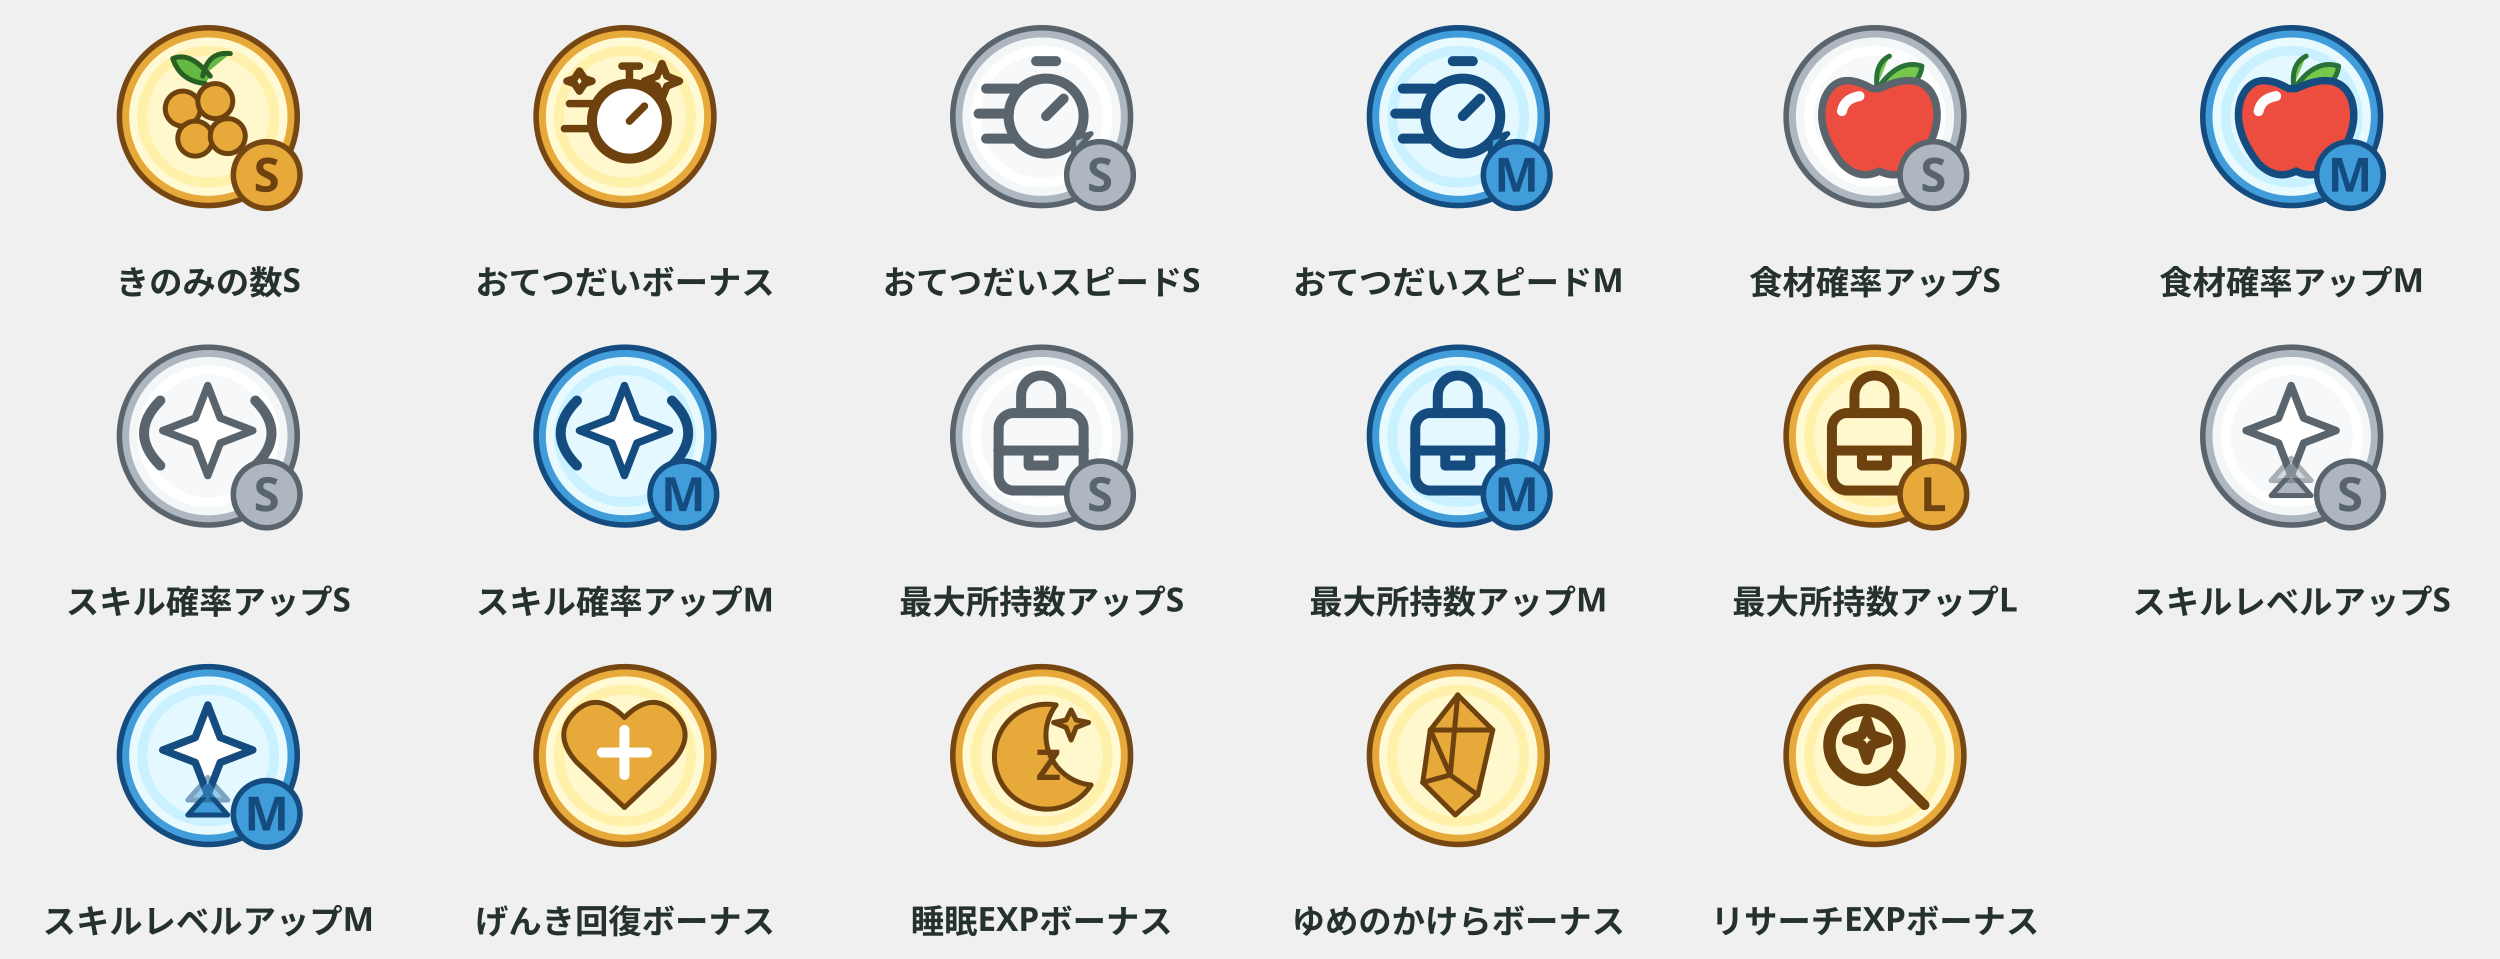
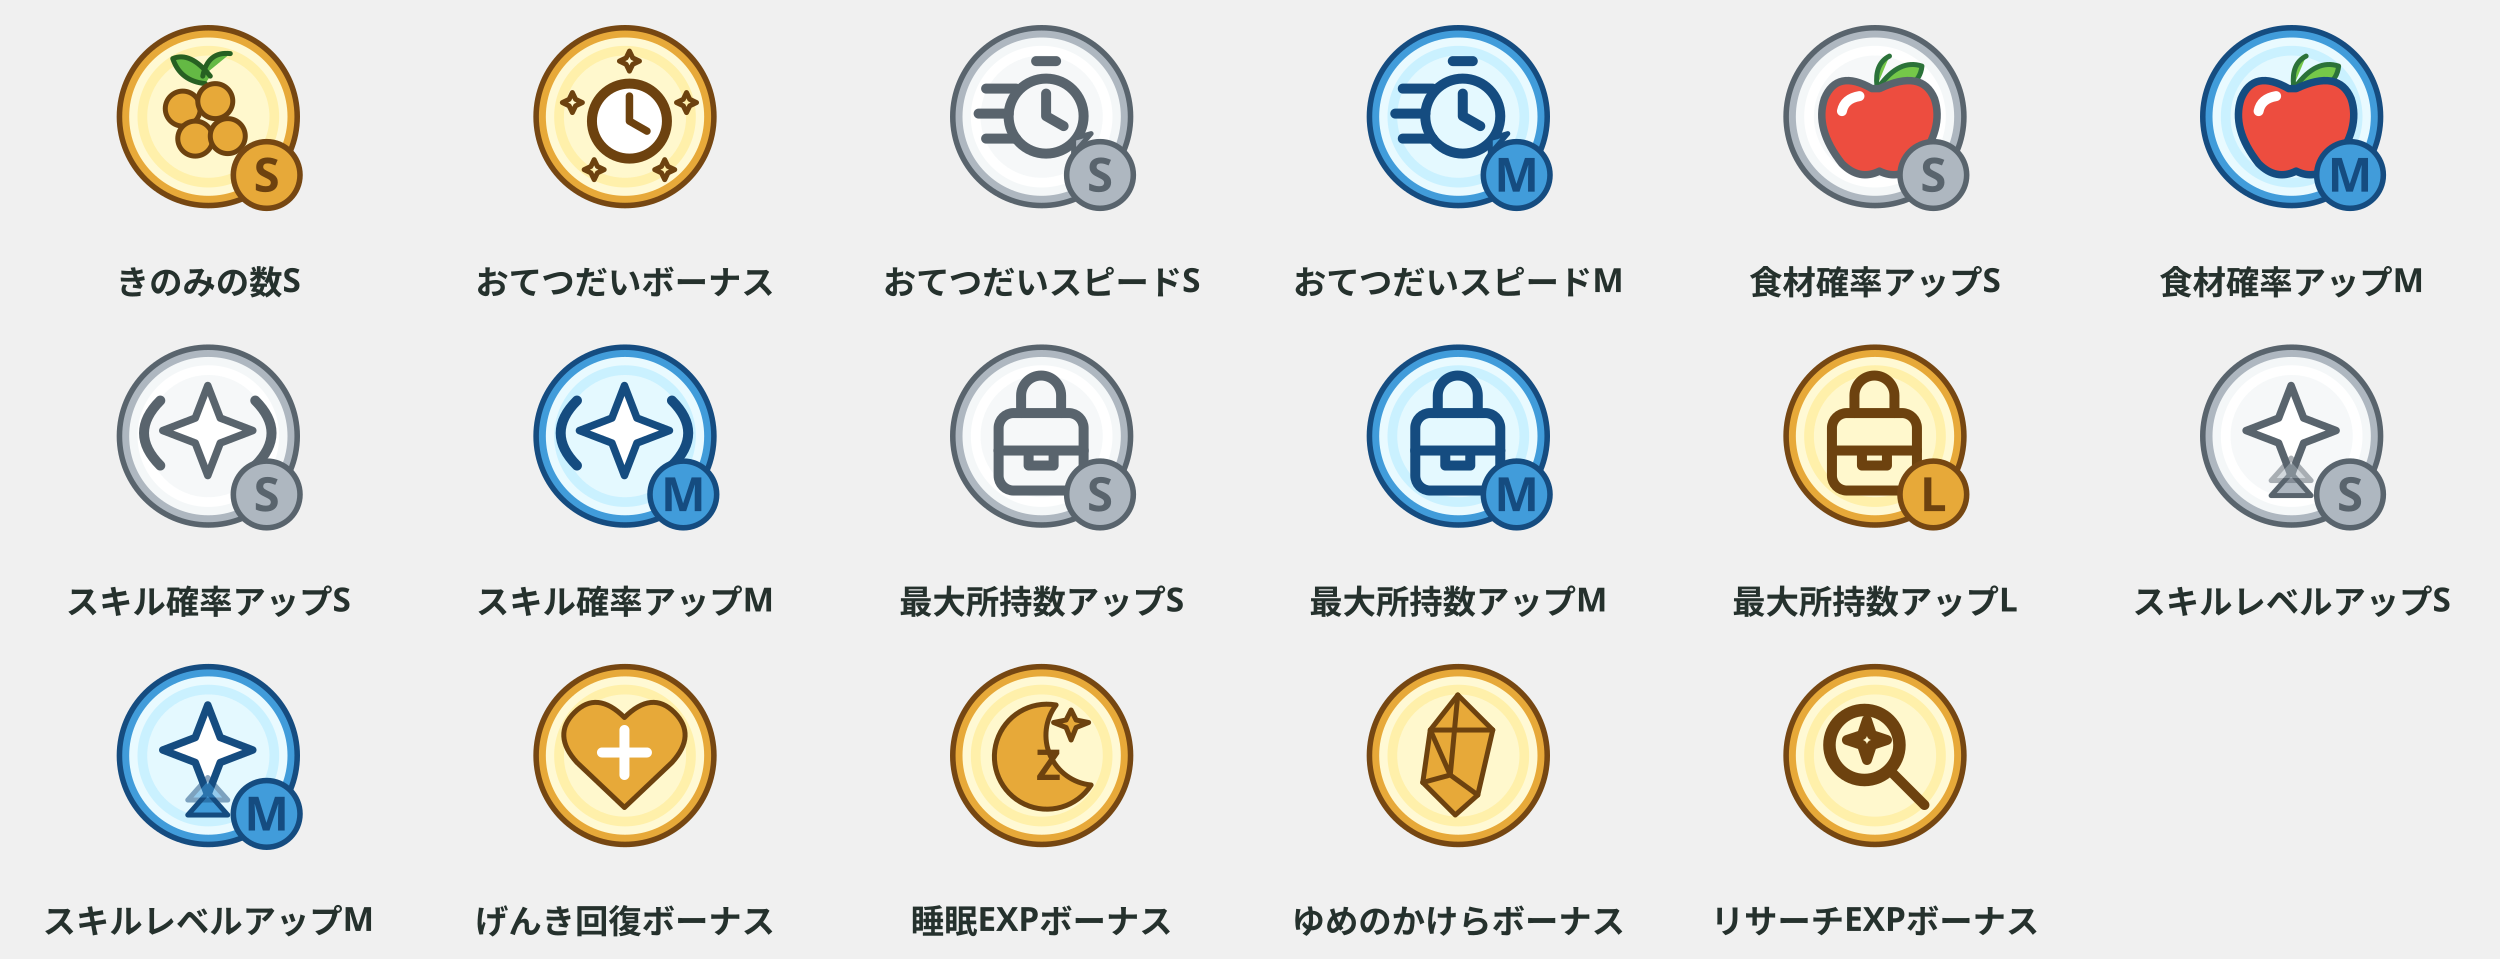
<svg xmlns="http://www.w3.org/2000/svg" viewBox="0 0 900 345" role="img" aria-label="サブスキルバッジ17種類と名称">
  <g transform="translate(0 0)">
    <g transform="translate(35 2)">
      <circle cx="40" cy="40" r="32" fill="#e7a939" stroke="#764712" stroke-width="2" />
      <circle cx="40" cy="40" r="27" fill="#fff0aa" stroke="#fff9d4" stroke-width="3" />
      <circle cx="40" cy="40" r="22" fill="#fff9d4" opacity=".85" />
      <g transform="translate(11 11) scale(.9)" fill="#e7a939" stroke="#6d420f" stroke-width="2" stroke-linejoin="round" stroke-linecap="round" style="color:#6d420f">
        <path d="M30 16q2-10 11-9M33 16q-8-10-15-7 3 9 13 10" fill="#64b944" stroke="#276022" />
        <circle cx="22" cy="29" r="7" />
        <circle cx="35" cy="26" r="7" />
        <circle cx="27" cy="41" r="7" />
        <circle cx="40" cy="40" r="7" />
      </g>
      <circle cx="61" cy="61" r="12" fill="#e7a939" stroke="#764712" stroke-width="2" />
      <text x="61" y="67" text-anchor="middle" font-size="17" font-family="system-ui,sans-serif" font-weight="900" fill="#6d420f">S</text>
    </g>
    <text x="75" y="106" text-anchor="middle" fill="#25312d" font-size="12" font-family="system-ui,sans-serif" font-weight="700">きのみの数S</text>
  </g>
  <g transform="translate(150 0)">
    <g transform="translate(35 2)">
      <circle cx="40" cy="40" r="32" fill="#e7a939" stroke="#764712" stroke-width="2" />
      <circle cx="40" cy="40" r="27" fill="#fff0aa" stroke="#fff9d4" stroke-width="3" />
      <circle cx="40" cy="40" r="22" fill="#fff9d4" opacity=".85" />
      <g transform="translate(11 11) scale(.9)" fill="#e7a939" stroke="#6d420f" stroke-width="2" stroke-linejoin="round" stroke-linecap="round" style="color:#6d420f">
        <circle cx="34" cy="34" r="15" fill="#fff" stroke="currentColor" stroke-width="4" />
-         <path d="M31 12h7m-4 0v7m0 15 6-6M10 27h10M8 37h10M47 11l2 5 5 2-5 2-2 5-2-5-5-2 5-2zM14 14l2 3 3 1-3 1-2 3-2-3-3-1 3-1z" fill="none" stroke="currentColor" stroke-width="3" stroke-linecap="round" />
+         <path d="M34 24v10l7 4" fill="none" stroke="currentColor" stroke-width="3" stroke-linecap="round" />
+         <path d="M34.00 6.00l1.3 2.7 2.7 1.3-2.7 1.3-1.3 2.7-1.3-2.7-2.7-1.3 2.7-1.3z" fill="none" stroke="currentColor" stroke-width="2" />
+         <path d="M56.83 22.58l1.3 2.7 2.7 1.3-2.7 1.3-1.3 2.7-1.3-2.7-2.7-1.3 2.7-1.3z" fill="none" stroke="currentColor" stroke-width="2" />
+         <path d="M48.11 49.42l1.3 2.7 2.7 1.3-2.7 1.3-1.3 2.7-1.3-2.7-2.7-1.3 2.7-1.3z" fill="none" stroke="currentColor" stroke-width="2" />
+         <path d="M19.89 49.42l1.3 2.7 2.7 1.3-2.7 1.3-1.3 2.7-1.3-2.7-2.7-1.3 2.7-1.3z" fill="none" stroke="currentColor" stroke-width="2" />
+         <path d="M11.17 22.58l1.3 2.7 2.7 1.3-2.7 1.3-1.3 2.7-1.3-2.7-2.7-1.3 2.7-1.3z" fill="none" stroke="currentColor" stroke-width="2" />
      </g>
    </g>
    <text x="75" y="106" text-anchor="middle" fill="#25312d" font-size="12" font-family="system-ui,sans-serif" font-weight="700">おてつだいボーナス</text>
  </g>
  <g transform="translate(300 0)">
    <g transform="translate(35 2)">
      <circle cx="40" cy="40" r="32" fill="#aeb7c0" stroke="#59646d" stroke-width="2" />
      <circle cx="40" cy="40" r="27" fill="#fff" stroke="#f4f7f8" stroke-width="3" />
      <circle cx="40" cy="40" r="22" fill="#f4f7f8" opacity=".85" />
      <g transform="translate(11 11) scale(.9)" fill="#aeb7c0" stroke="#59646d" stroke-width="2" stroke-linejoin="round" stroke-linecap="round" style="color:#59646d">
        <circle cx="34" cy="32" r="15" fill="none" stroke="currentColor" stroke-width="4" />
-         <path d="M30 10h8M34 32l7-7M10 21h12M7 31h12M10 41h12" fill="none" stroke="currentColor" stroke-width="4" stroke-linecap="round" />
+         <path d="M30 10h8M34 23v9l7 4M10 21h12M7 31h12M10 41h12" fill="none" stroke="currentColor" stroke-width="4" stroke-linecap="round" />
        <path d="m45 41 7-2-7 8z" />
      </g>
      <circle cx="61" cy="61" r="12" fill="#aeb7c0" stroke="#59646d" stroke-width="2" />
      <text x="61" y="67" text-anchor="middle" font-size="17" font-family="system-ui,sans-serif" font-weight="900" fill="#59646d">S</text>
    </g>
    <text x="75" y="106" text-anchor="middle" fill="#25312d" font-size="12" font-family="system-ui,sans-serif" font-weight="700">おてつだいスピードS</text>
  </g>
  <g transform="translate(450 0)">
    <g transform="translate(35 2)">
      <circle cx="40" cy="40" r="32" fill="#419cda" stroke="#154c80" stroke-width="2" />
      <circle cx="40" cy="40" r="27" fill="#caf1ff" stroke="#e9faff" stroke-width="3" />
      <circle cx="40" cy="40" r="22" fill="#e9faff" opacity=".85" />
      <g transform="translate(11 11) scale(.9)" fill="#419cda" stroke="#154c80" stroke-width="2" stroke-linejoin="round" stroke-linecap="round" style="color:#154c80">
        <circle cx="34" cy="32" r="15" fill="none" stroke="currentColor" stroke-width="4" />
-         <path d="M30 10h8M34 32l7-7M10 21h12M7 31h12M10 41h12" fill="none" stroke="currentColor" stroke-width="4" stroke-linecap="round" />
+         <path d="M30 10h8M34 23v9l7 4M10 21h12M7 31h12M10 41h12" fill="none" stroke="currentColor" stroke-width="4" stroke-linecap="round" />
        <path d="m45 41 7-2-7 8z" />
      </g>
      <circle cx="61" cy="61" r="12" fill="#419cda" stroke="#154c80" stroke-width="2" />
      <text x="61" y="67" text-anchor="middle" font-size="17" font-family="system-ui,sans-serif" font-weight="900" fill="#154c80">M</text>
    </g>
    <text x="75" y="106" text-anchor="middle" fill="#25312d" font-size="12" font-family="system-ui,sans-serif" font-weight="700">おてつだいスピードM</text>
  </g>
  <g transform="translate(600 0)">
    <g transform="translate(35 2)">
      <circle cx="40" cy="40" r="32" fill="#aeb7c0" stroke="#59646d" stroke-width="2" />
      <circle cx="40" cy="40" r="27" fill="#fff" stroke="#f4f7f8" stroke-width="3" />
      <circle cx="40" cy="40" r="22" fill="#f4f7f8" opacity=".85" />
      <g transform="translate(11 11) scale(.9)" fill="#aeb7c0" stroke="#59646d" stroke-width="2" stroke-linejoin="round" stroke-linecap="round" style="color:#59646d">
        <path d="M33 20q-1-9 5-12M34 20q8-11 17-8-1 10-17 11" fill="#75c849" stroke="#2b7239" />
        <path d="M31 21q-14-8-19 4-4 12 7 26 7 7 15 3 8 4 15-3 11-14 7-26-5-12-22-4z" fill="#ed4d3f" stroke="currentColor" stroke-width="3" />
        <path d="M19 30q1-5 7-6" fill="none" stroke="#fff" stroke-width="4" stroke-linecap="round" />
      </g>
      <circle cx="61" cy="61" r="12" fill="#aeb7c0" stroke="#59646d" stroke-width="2" />
      <text x="61" y="67" text-anchor="middle" font-size="17" font-family="system-ui,sans-serif" font-weight="900" fill="#59646d">S</text>
    </g>
    <text x="75" y="106" text-anchor="middle" fill="#25312d" font-size="12" font-family="system-ui,sans-serif" font-weight="700">食材確率アップS</text>
  </g>
  <g transform="translate(750 0)">
    <g transform="translate(35 2)">
      <circle cx="40" cy="40" r="32" fill="#419cda" stroke="#154c80" stroke-width="2" />
      <circle cx="40" cy="40" r="27" fill="#caf1ff" stroke="#e9faff" stroke-width="3" />
      <circle cx="40" cy="40" r="22" fill="#e9faff" opacity=".85" />
      <g transform="translate(11 11) scale(.9)" fill="#419cda" stroke="#154c80" stroke-width="2" stroke-linejoin="round" stroke-linecap="round" style="color:#154c80">
        <path d="M33 20q-1-9 5-12M34 20q8-11 17-8-1 10-17 11" fill="#75c849" stroke="#2b7239" />
        <path d="M31 21q-14-8-19 4-4 12 7 26 7 7 15 3 8 4 15-3 11-14 7-26-5-12-22-4z" fill="#ed4d3f" stroke="currentColor" stroke-width="3" />
        <path d="M19 30q1-5 7-6" fill="none" stroke="#fff" stroke-width="4" stroke-linecap="round" />
      </g>
      <circle cx="61" cy="61" r="12" fill="#419cda" stroke="#154c80" stroke-width="2" />
      <text x="61" y="67" text-anchor="middle" font-size="17" font-family="system-ui,sans-serif" font-weight="900" fill="#154c80">M</text>
    </g>
    <text x="75" y="106" text-anchor="middle" fill="#25312d" font-size="12" font-family="system-ui,sans-serif" font-weight="700">食材確率アップM</text>
  </g>
  <g transform="translate(0 115)">
    <g transform="translate(35 2)">
      <circle cx="40" cy="40" r="32" fill="#aeb7c0" stroke="#59646d" stroke-width="2" />
      <circle cx="40" cy="40" r="27" fill="#fff" stroke="#f4f7f8" stroke-width="3" />
      <circle cx="40" cy="40" r="22" fill="#f4f7f8" opacity=".85" />
      <g transform="translate(11 11) scale(.9)" fill="#aeb7c0" stroke="#59646d" stroke-width="2" stroke-linejoin="round" stroke-linecap="round" style="color:#59646d">
        <path d="m32 12 5 13 13 5-13 5-5 13-5-13-13-5 13-5z" fill="#fff" stroke="currentColor" stroke-width="3" />
        <path d="M13 18q-13 13 0 26M51 18q13 13 0 26" fill="none" stroke="currentColor" stroke-width="4" stroke-linecap="round" />
      </g>
      <circle cx="61" cy="61" r="12" fill="#aeb7c0" stroke="#59646d" stroke-width="2" />
      <text x="61" y="67" text-anchor="middle" font-size="17" font-family="system-ui,sans-serif" font-weight="900" fill="#59646d">S</text>
    </g>
    <text x="75" y="106" text-anchor="middle" fill="#25312d" font-size="12" font-family="system-ui,sans-serif" font-weight="700">スキル確率アップS</text>
  </g>
  <g transform="translate(150 115)">
    <g transform="translate(35 2)">
      <circle cx="40" cy="40" r="32" fill="#419cda" stroke="#154c80" stroke-width="2" />
      <circle cx="40" cy="40" r="27" fill="#caf1ff" stroke="#e9faff" stroke-width="3" />
      <circle cx="40" cy="40" r="22" fill="#e9faff" opacity=".85" />
      <g transform="translate(11 11) scale(.9)" fill="#419cda" stroke="#154c80" stroke-width="2" stroke-linejoin="round" stroke-linecap="round" style="color:#154c80">
        <path d="m32 12 5 13 13 5-13 5-5 13-5-13-13-5 13-5z" fill="#fff" stroke="currentColor" stroke-width="3" />
        <path d="M13 18q-13 13 0 26M51 18q13 13 0 26" fill="none" stroke="currentColor" stroke-width="4" stroke-linecap="round" />
      </g>
      <circle cx="61" cy="61" r="12" fill="#419cda" stroke="#154c80" stroke-width="2" />
      <text x="61" y="67" text-anchor="middle" font-size="17" font-family="system-ui,sans-serif" font-weight="900" fill="#154c80">M</text>
    </g>
    <text x="75" y="106" text-anchor="middle" fill="#25312d" font-size="12" font-family="system-ui,sans-serif" font-weight="700">スキル確率アップM</text>
  </g>
  <g transform="translate(300 115)">
    <g transform="translate(35 2)">
      <circle cx="40" cy="40" r="32" fill="#aeb7c0" stroke="#59646d" stroke-width="2" />
      <circle cx="40" cy="40" r="27" fill="#fff" stroke="#f4f7f8" stroke-width="3" />
      <circle cx="40" cy="40" r="22" fill="#f4f7f8" opacity=".85" />
      <g transform="translate(11 11) scale(.9)" fill="#aeb7c0" stroke="#59646d" stroke-width="2" stroke-linejoin="round" stroke-linecap="round" style="color:#59646d">
        <rect x="15" y="23" width="34" height="31" rx="6" fill="none" stroke="currentColor" stroke-width="4" />
        <path d="M24 23v-7a8 8 0 0 1 16 0v7M15 38h34M27 38v6h10v-6" fill="none" stroke="currentColor" stroke-width="4" />
      </g>
      <circle cx="61" cy="61" r="12" fill="#aeb7c0" stroke="#59646d" stroke-width="2" />
      <text x="61" y="67" text-anchor="middle" font-size="17" font-family="system-ui,sans-serif" font-weight="900" fill="#59646d">S</text>
    </g>
    <text x="75" y="106" text-anchor="middle" fill="#25312d" font-size="12" font-family="system-ui,sans-serif" font-weight="700">最大所持数アップS</text>
  </g>
  <g transform="translate(450 115)">
    <g transform="translate(35 2)">
      <circle cx="40" cy="40" r="32" fill="#419cda" stroke="#154c80" stroke-width="2" />
      <circle cx="40" cy="40" r="27" fill="#caf1ff" stroke="#e9faff" stroke-width="3" />
      <circle cx="40" cy="40" r="22" fill="#e9faff" opacity=".85" />
      <g transform="translate(11 11) scale(.9)" fill="#419cda" stroke="#154c80" stroke-width="2" stroke-linejoin="round" stroke-linecap="round" style="color:#154c80">
        <rect x="15" y="23" width="34" height="31" rx="6" fill="none" stroke="currentColor" stroke-width="4" />
        <path d="M24 23v-7a8 8 0 0 1 16 0v7M15 38h34M27 38v6h10v-6" fill="none" stroke="currentColor" stroke-width="4" />
      </g>
      <circle cx="61" cy="61" r="12" fill="#419cda" stroke="#154c80" stroke-width="2" />
      <text x="61" y="67" text-anchor="middle" font-size="17" font-family="system-ui,sans-serif" font-weight="900" fill="#154c80">M</text>
    </g>
    <text x="75" y="106" text-anchor="middle" fill="#25312d" font-size="12" font-family="system-ui,sans-serif" font-weight="700">最大所持数アップM</text>
  </g>
  <g transform="translate(600 115)">
    <g transform="translate(35 2)">
      <circle cx="40" cy="40" r="32" fill="#e7a939" stroke="#764712" stroke-width="2" />
      <circle cx="40" cy="40" r="27" fill="#fff0aa" stroke="#fff9d4" stroke-width="3" />
      <circle cx="40" cy="40" r="22" fill="#fff9d4" opacity=".85" />
      <g transform="translate(11 11) scale(.9)" fill="#e7a939" stroke="#6d420f" stroke-width="2" stroke-linejoin="round" stroke-linecap="round" style="color:#6d420f">
        <rect x="15" y="23" width="34" height="31" rx="6" fill="none" stroke="currentColor" stroke-width="4" />
        <path d="M24 23v-7a8 8 0 0 1 16 0v7M15 38h34M27 38v6h10v-6" fill="none" stroke="currentColor" stroke-width="4" />
      </g>
      <circle cx="61" cy="61" r="12" fill="#e7a939" stroke="#764712" stroke-width="2" />
      <text x="61" y="67" text-anchor="middle" font-size="17" font-family="system-ui,sans-serif" font-weight="900" fill="#6d420f">L</text>
    </g>
    <text x="75" y="106" text-anchor="middle" fill="#25312d" font-size="12" font-family="system-ui,sans-serif" font-weight="700">最大所持数アップL</text>
  </g>
  <g transform="translate(750 115)">
    <g transform="translate(35 2)">
      <circle cx="40" cy="40" r="32" fill="#aeb7c0" stroke="#59646d" stroke-width="2" />
      <circle cx="40" cy="40" r="27" fill="#fff" stroke="#f4f7f8" stroke-width="3" />
      <circle cx="40" cy="40" r="22" fill="#f4f7f8" opacity=".85" />
      <g transform="translate(11 11) scale(.9)" fill="#aeb7c0" stroke="#59646d" stroke-width="2" stroke-linejoin="round" stroke-linecap="round" style="color:#59646d">
        <path d="m32 12 5 13 13 5-13 5-5 13-5-13-13-5 13-5z" fill="#fff" stroke="currentColor" stroke-width="3" />
        <path d="m32 47 8 9H24z" />
        <path d="m32 49 8 9H24z" transform="translate(0 -8)" opacity=".5" />
      </g>
      <circle cx="61" cy="61" r="12" fill="#aeb7c0" stroke="#59646d" stroke-width="2" />
      <text x="61" y="67" text-anchor="middle" font-size="17" font-family="system-ui,sans-serif" font-weight="900" fill="#59646d">S</text>
    </g>
    <text x="75" y="106" text-anchor="middle" fill="#25312d" font-size="12" font-family="system-ui,sans-serif" font-weight="700">スキルレベルアップS</text>
  </g>
  <g transform="translate(0 230)">
    <g transform="translate(35 2)">
      <circle cx="40" cy="40" r="32" fill="#419cda" stroke="#154c80" stroke-width="2" />
      <circle cx="40" cy="40" r="27" fill="#caf1ff" stroke="#e9faff" stroke-width="3" />
      <circle cx="40" cy="40" r="22" fill="#e9faff" opacity=".85" />
      <g transform="translate(11 11) scale(.9)" fill="#419cda" stroke="#154c80" stroke-width="2" stroke-linejoin="round" stroke-linecap="round" style="color:#154c80">
        <path d="m32 12 5 13 13 5-13 5-5 13-5-13-13-5 13-5z" fill="#fff" stroke="currentColor" stroke-width="3" />
        <path d="m32 47 8 9H24z" />
        <path d="m32 49 8 9H24z" transform="translate(0 -8)" opacity=".5" />
      </g>
      <circle cx="61" cy="61" r="12" fill="#419cda" stroke="#154c80" stroke-width="2" />
      <text x="61" y="67" text-anchor="middle" font-size="17" font-family="system-ui,sans-serif" font-weight="900" fill="#154c80">M</text>
    </g>
    <text x="75" y="106" text-anchor="middle" fill="#25312d" font-size="12" font-family="system-ui,sans-serif" font-weight="700">スキルレベルアップM</text>
  </g>
  <g transform="translate(150 230)">
    <g transform="translate(35 2)">
      <circle cx="40" cy="40" r="32" fill="#e7a939" stroke="#764712" stroke-width="2" />
      <circle cx="40" cy="40" r="27" fill="#fff0aa" stroke="#fff9d4" stroke-width="3" />
      <circle cx="40" cy="40" r="22" fill="#fff9d4" opacity=".85" />
      <g transform="translate(11 11) scale(.9)" fill="#e7a939" stroke="#6d420f" stroke-width="2" stroke-linejoin="round" stroke-linecap="round" style="color:#6d420f">
        <path d="M32 53 13 35q-10-11-1-20 9-9 20 2 11-11 20-2 9 9-1 20z" />
        <path d="M32 22v18m-9-9h18" fill="none" stroke="#fff" stroke-width="4" stroke-linecap="round" />
      </g>
    </g>
    <text x="75" y="106" text-anchor="middle" fill="#25312d" font-size="12" font-family="system-ui,sans-serif" font-weight="700">げんき回復ボーナス</text>
  </g>
  <g transform="translate(300 230)">
    <g transform="translate(35 2)">
      <circle cx="40" cy="40" r="32" fill="#e7a939" stroke="#764712" stroke-width="2" />
      <circle cx="40" cy="40" r="27" fill="#fff0aa" stroke="#fff9d4" stroke-width="3" />
      <circle cx="40" cy="40" r="22" fill="#fff9d4" opacity=".85" />
      <g transform="translate(11 11) scale(.9)" fill="#e7a939" stroke="#6d420f" stroke-width="2" stroke-linejoin="round" stroke-linecap="round" style="color:#6d420f">
        <path d="M38 12a21 21 0 1 0 14 32A20 20 0 0 1 38 12z" />
        <path d="m44 14 2 4 5 1-5 2-2 5-2-5-5-2 5-1z" />
        <text x="30" y="42" fill="currentColor" stroke="none" font-family="system-ui,sans-serif" font-size="17" font-weight="900">Z</text>
      </g>
    </g>
    <text x="75" y="106" text-anchor="middle" fill="#25312d" font-size="12" font-family="system-ui,sans-serif" font-weight="700">睡眠EXPボーナス</text>
  </g>
  <g transform="translate(450 230)">
    <g transform="translate(35 2)">
      <circle cx="40" cy="40" r="32" fill="#e7a939" stroke="#764712" stroke-width="2" />
      <circle cx="40" cy="40" r="27" fill="#fff0aa" stroke="#fff9d4" stroke-width="3" />
      <circle cx="40" cy="40" r="22" fill="#fff9d4" opacity=".85" />
      <g transform="translate(11 11) scale(.9)" fill="#e7a939" stroke="#6d420f" stroke-width="2" stroke-linejoin="round" stroke-linecap="round" style="color:#6d420f">
        <path d="M32 8 46 22 40 48 31 56 18 43 21 22z" />
        <path d="M21 22h25M32 8l-3 32 11 8M21 22l8 18-11 3" fill="none" stroke="currentColor" stroke-width="2" />
      </g>
    </g>
    <text x="75" y="106" text-anchor="middle" fill="#25312d" font-size="12" font-family="system-ui,sans-serif" font-weight="700">ゆめのかけらボーナス</text>
  </g>
  <g transform="translate(600 230)">
    <g transform="translate(35 2)">
      <circle cx="40" cy="40" r="32" fill="#e7a939" stroke="#764712" stroke-width="2" />
      <circle cx="40" cy="40" r="27" fill="#fff0aa" stroke="#fff9d4" stroke-width="3" />
      <circle cx="40" cy="40" r="22" fill="#fff9d4" opacity=".85" />
      <g transform="translate(11 11) scale(.9)" fill="#e7a939" stroke="#6d420f" stroke-width="2" stroke-linejoin="round" stroke-linecap="round" style="color:#6d420f">
        <circle cx="28" cy="28" r="14" fill="none" stroke="currentColor" stroke-width="5" />
        <path d="m39 39 13 13M29 18l2 6 6 2-6 2-2 6-2-6-6-2 6-2z" fill="none" stroke="currentColor" stroke-width="4" />
      </g>
    </g>
    <text x="75" y="106" text-anchor="middle" fill="#25312d" font-size="12" font-family="system-ui,sans-serif" font-weight="700">リサーチEXPボーナス</text>
  </g>
</svg>
